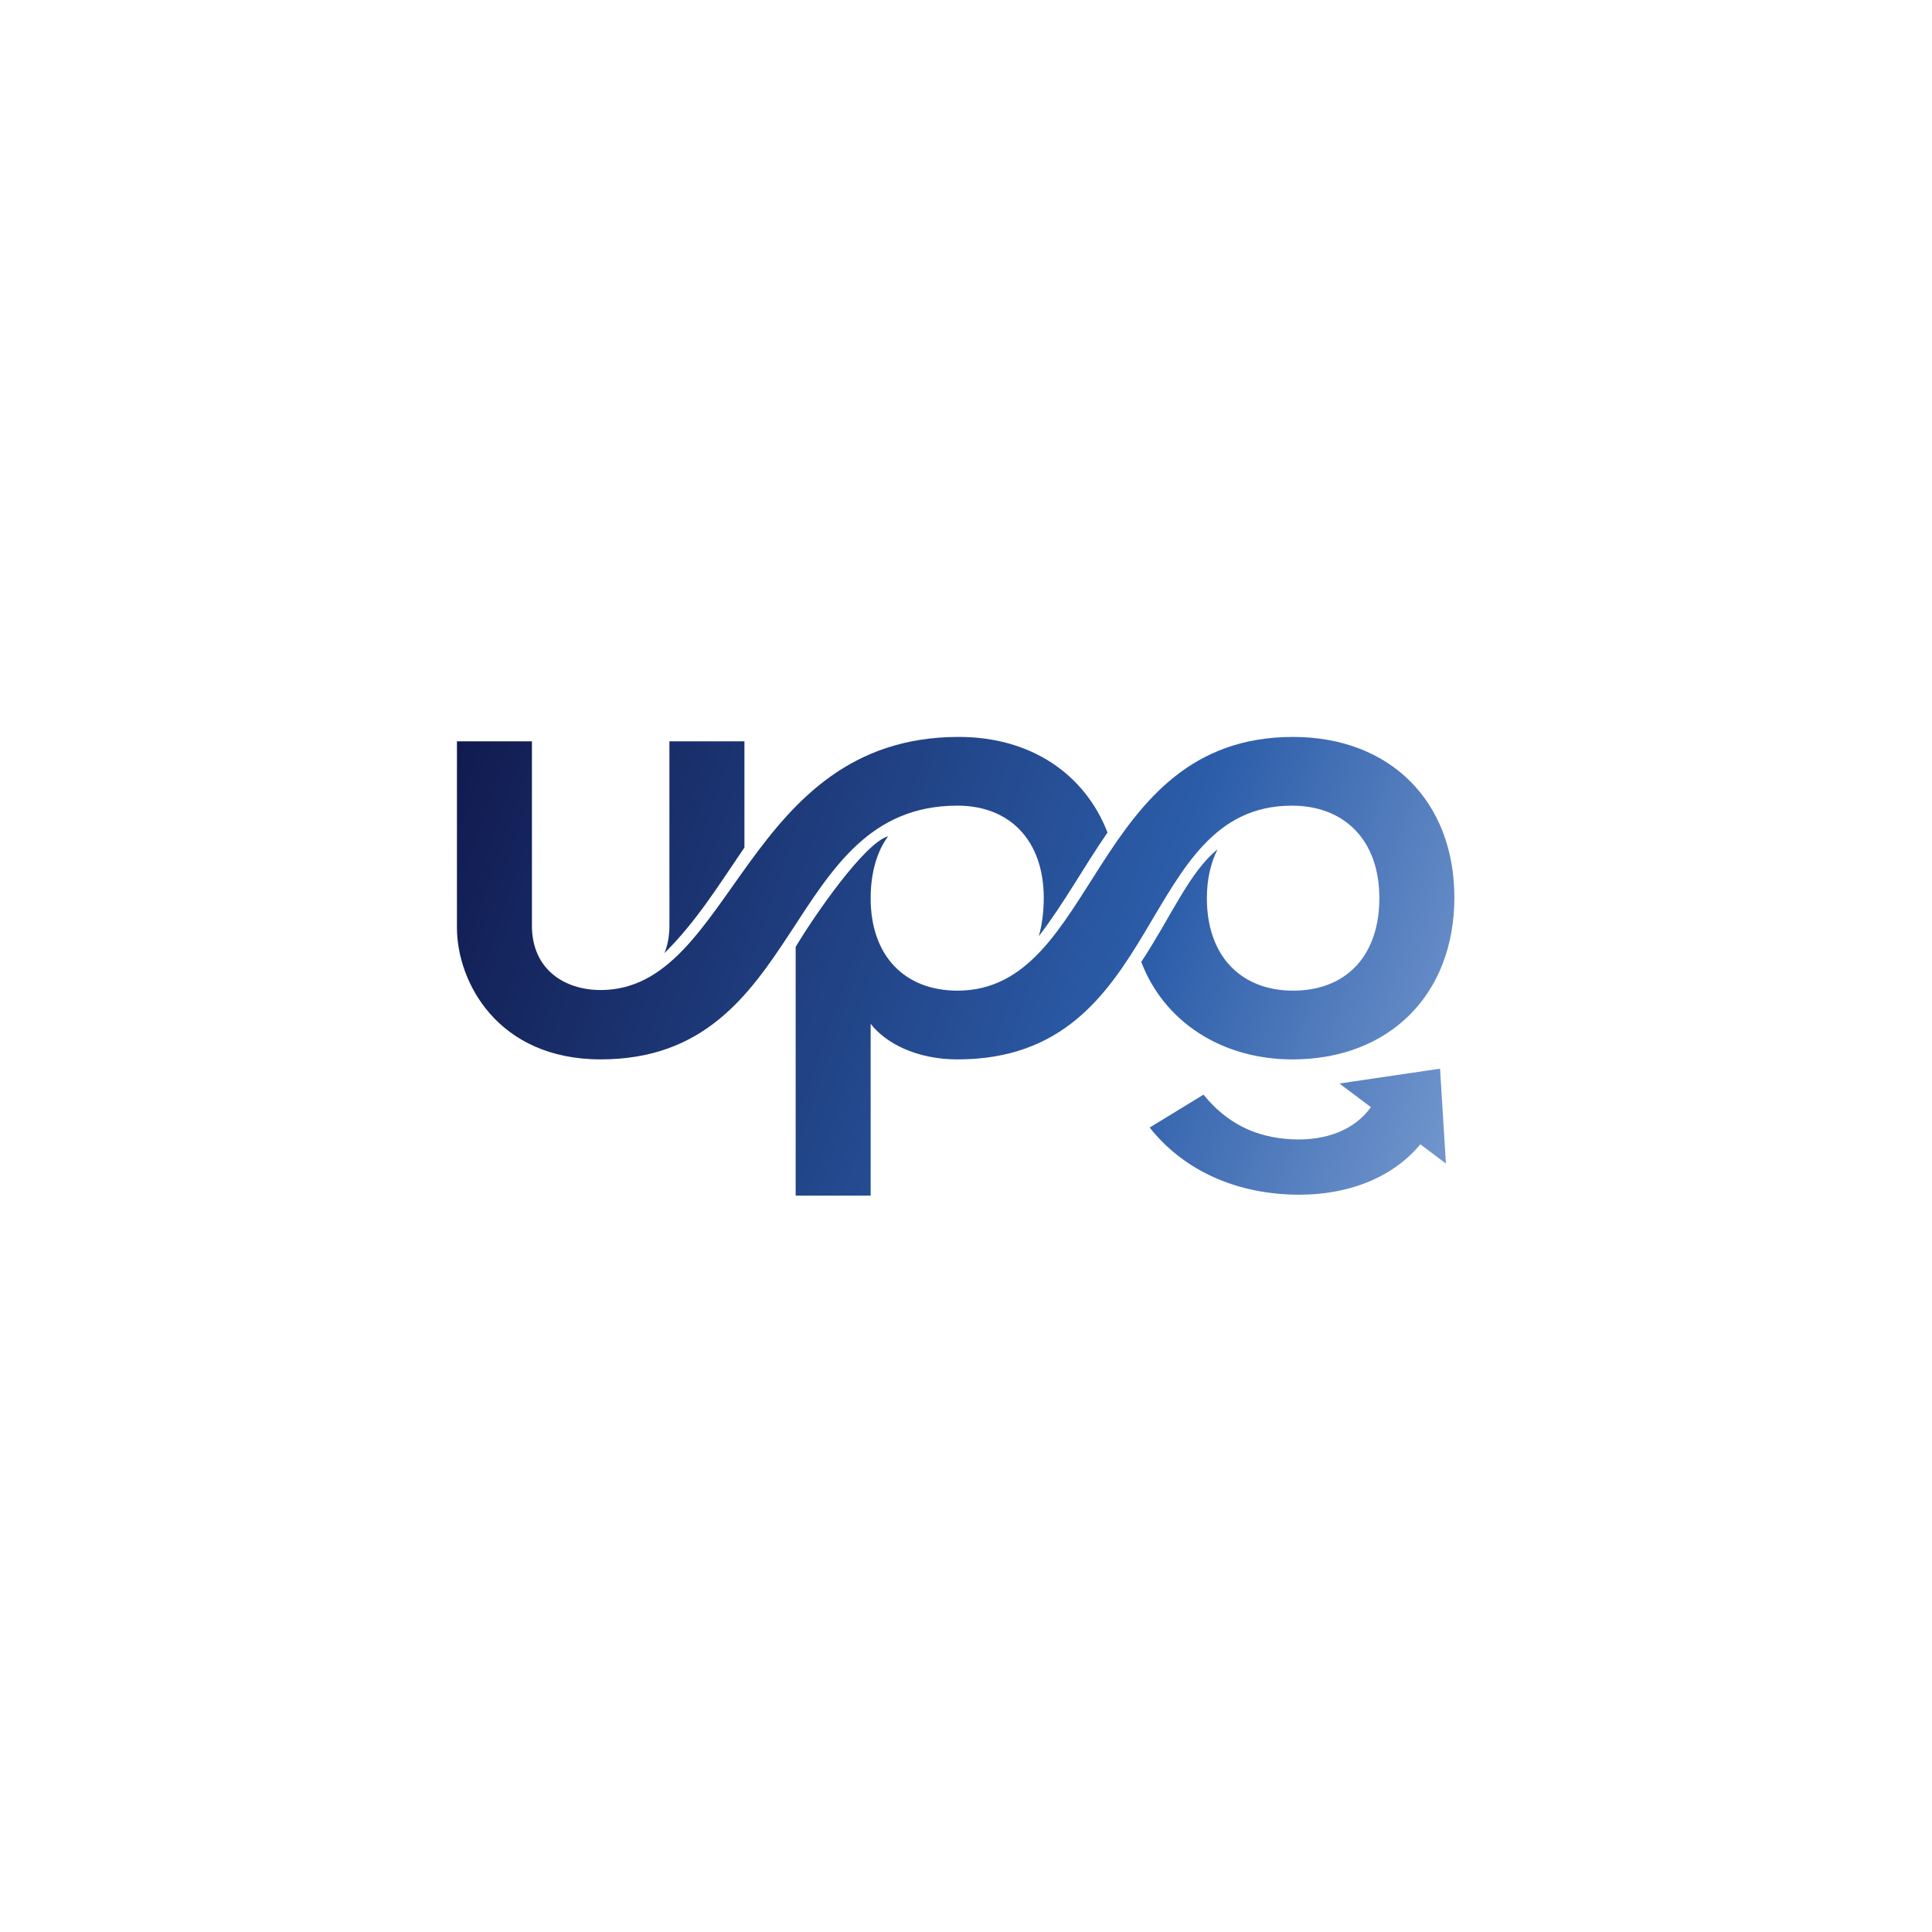
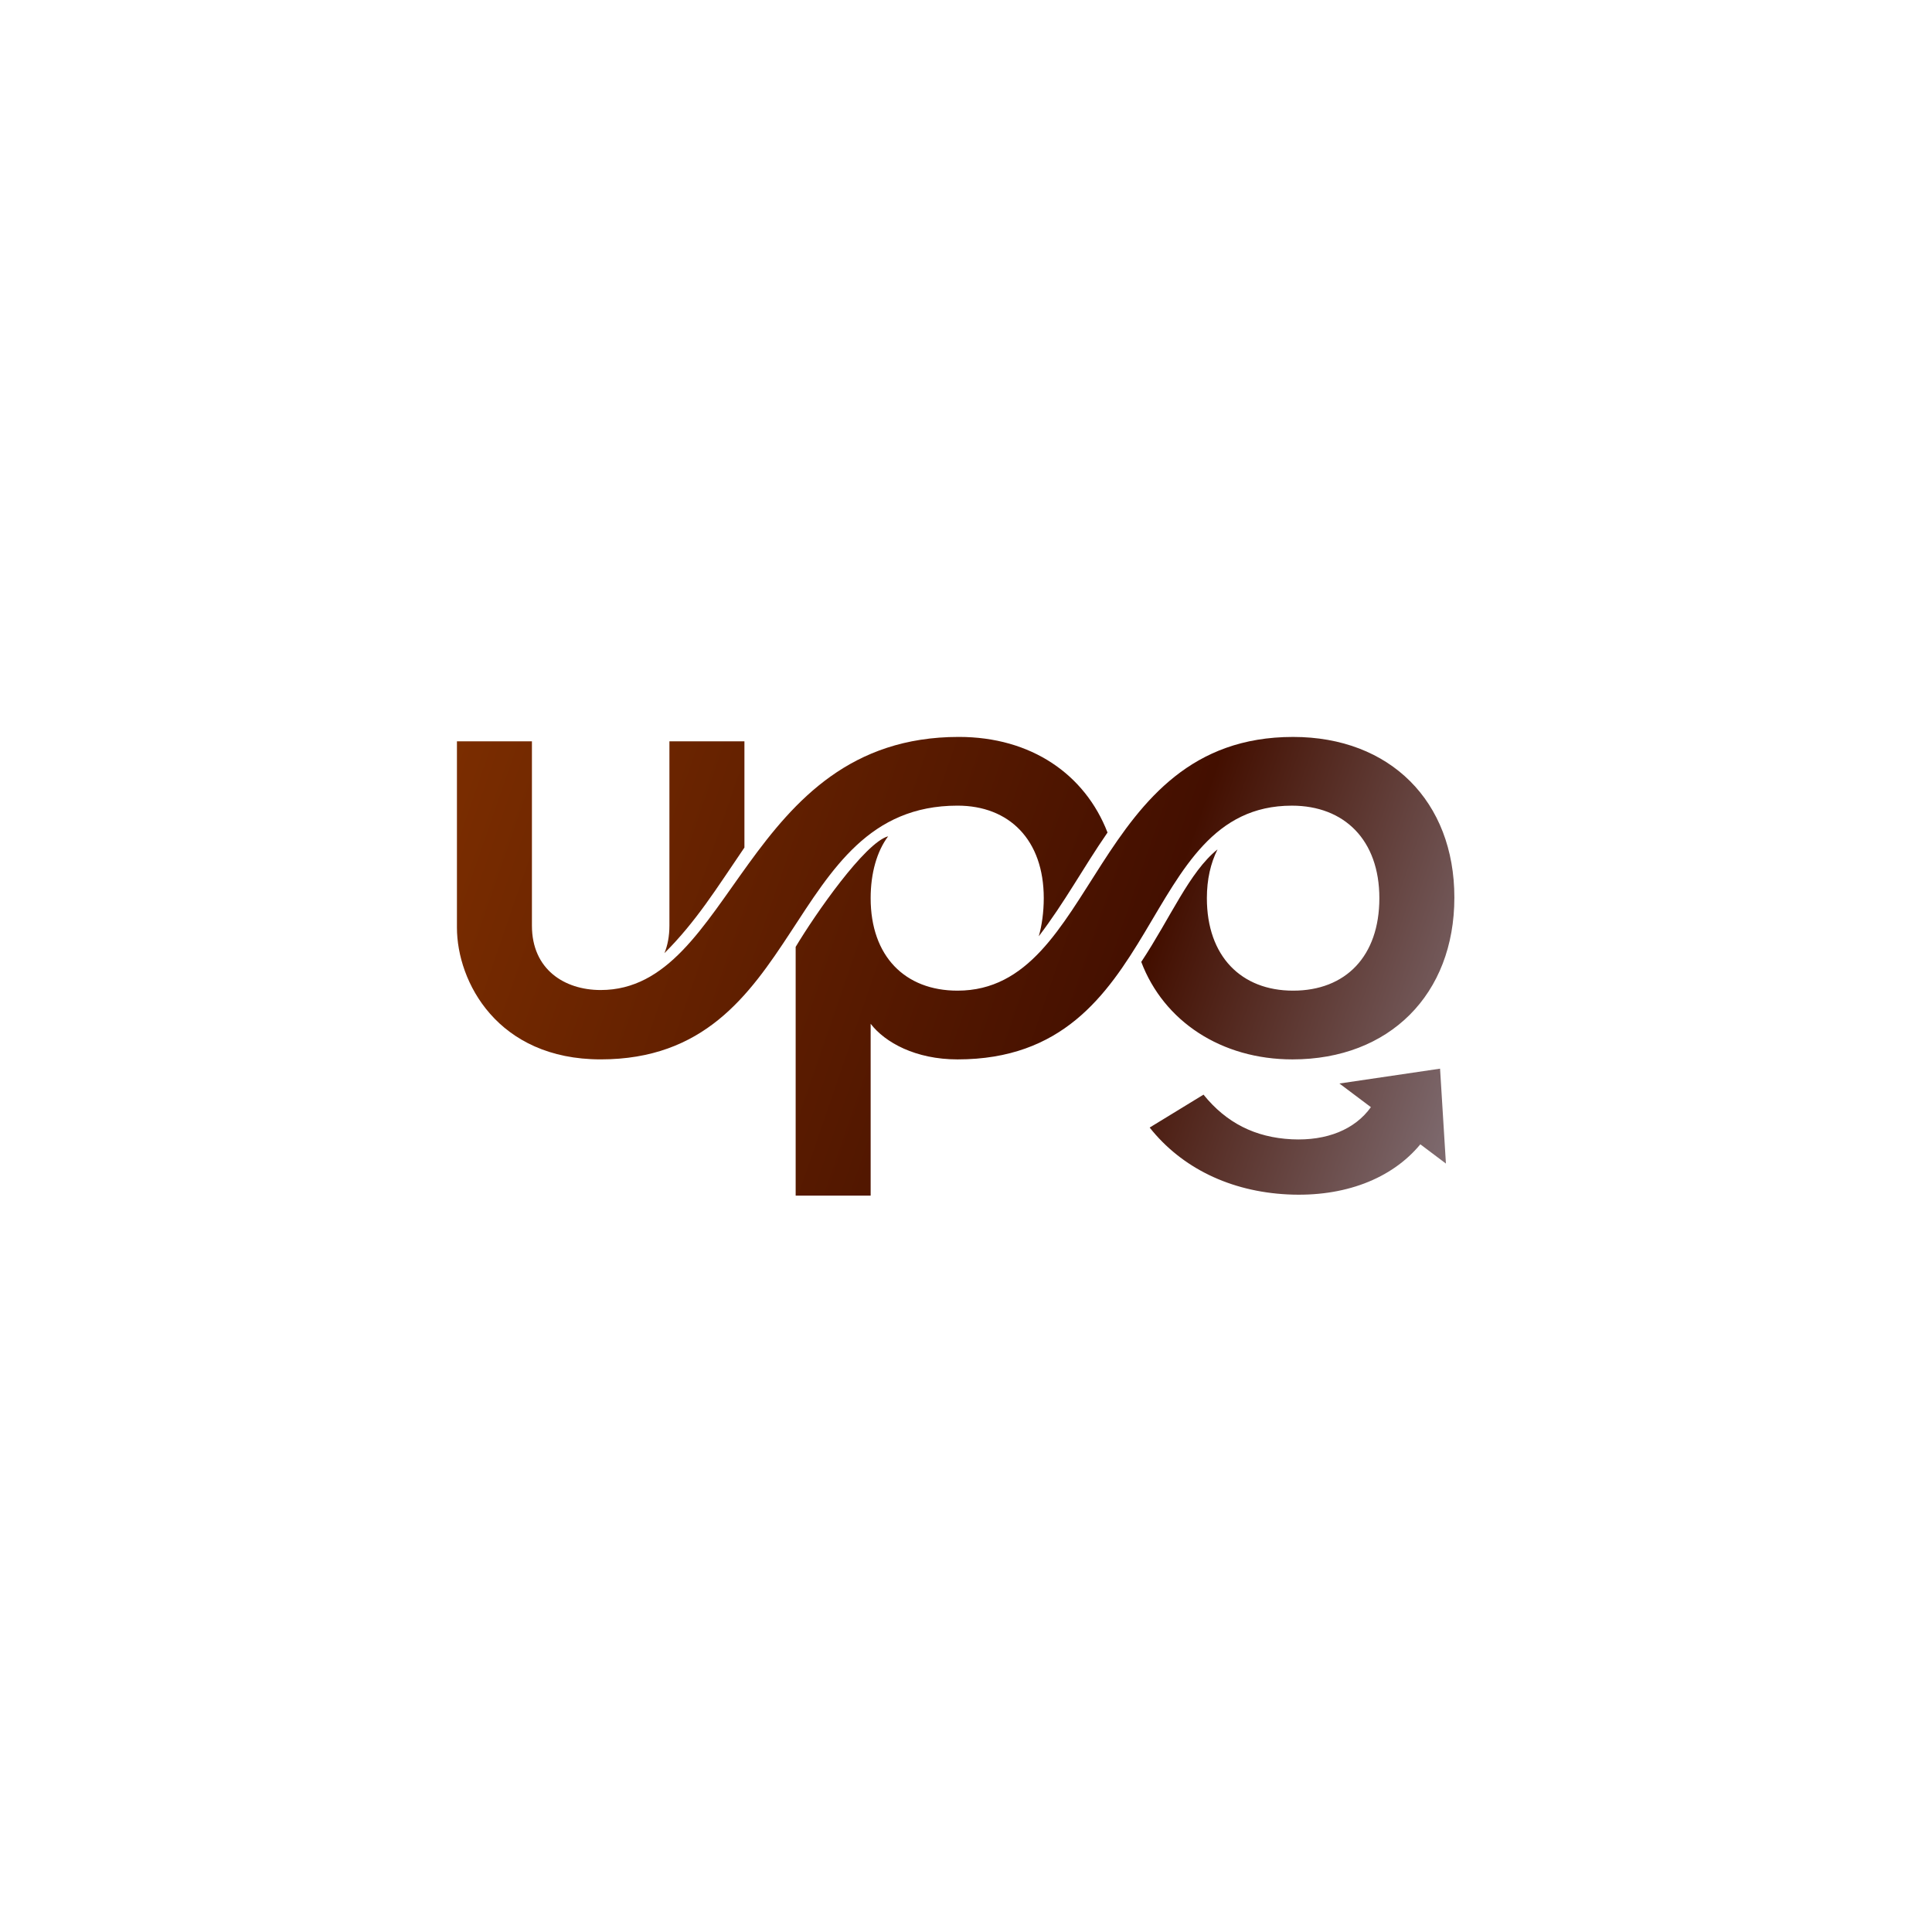
<svg xmlns="http://www.w3.org/2000/svg" xmlns:xlink="http://www.w3.org/1999/xlink" version="1.1" id="Layer_1" x="0px" y="0px" viewBox="0 0 1080 1080" style="enable-background:new 0 0 1080 1080;" xml:space="preserve">
  <style type="text/css">
	
		.st0{clip-path:url(#SVGID_00000149370550244566999520000009212394571391728293_);fill:url(#SVGID_00000116236826474634614080000004248327194806633137_);}
	
		.st1{clip-path:url(#SVGID_00000089568549322305225090000010022481432692573099_);fill:url(#SVGID_00000029016949610804560420000015595862988698978996_);}
	
		.st2{clip-path:url(#SVGID_00000051374999293328001670000002355359065985383591_);fill:url(#SVGID_00000088847430658826873800000001800594778600474762_);}
	
		.st3{clip-path:url(#SVGID_00000083805348093634781930000014835083081683615932_);fill:url(#SVGID_00000028298271609599847240000007654430723843476900_);}
</style>
  <g>
    <defs>
      <path id="SVGID_1_" d="M335.78,553.43c-20.26,0-38.43-11.53-38.43-35.99V414.39h-41.92v104.1c0,30.4,22.71,73.71,80.35,73.71    c114.94,0,101.31-141.84,199.48-141.84c29,0,48.21,19.22,48.21,51.71c0,7.68-1.05,15.37-2.79,21.31    c14.67-19.22,24.46-37.73,38.43-57.99c-12.58-32.49-42.62-53.45-83.14-53.45C415.43,411.94,410.19,553.43,335.78,553.43" />
    </defs>
    <clipPath id="SVGID_00000011715863809853693630000006748108462963260292_">
      <use xlink:href="#SVGID_1_" style="overflow:visible;" />
    </clipPath>
    <linearGradient id="SVGID_00000003078274303414680050000004348855362243531655_" gradientUnits="userSpaceOnUse" x1="-207.063" y1="3834.804" x2="-204.949" y2="3834.804" gradientTransform="matrix(414.375 138.8004 138.8004 -414.375 -446311.938 1618196.125)">
-       <stop offset="0" style="stop-color:#0B0D3D" />
-       <stop offset="0.528" style="stop-color:#2C5DA9" />
+       <stop offset="0" style="stop-color:#863300" />
+       <stop offset="0.528" style="stop-color:#430F00" />
      <stop offset="1" style="stop-color:#C8DDFA" />
    </linearGradient>
    <polygon style="clip-path:url(#SVGID_00000011715863809853693630000006748108462963260292_);fill:url(#SVGID_00000003078274303414680050000004348855362243531655_);" points="   292.12,302.42 673.4,430.13 582.42,701.74 201.14,574.02  " />
  </g>
  <g>
    <defs>
      <path id="SVGID_00000174566533546448912930000016516293167450990229_" d="M374.21,414.39v103.06c0,5.94-1.05,11.18-2.79,15.37    c17.82-17.81,29-35.98,44.72-59.04v-59.39H374.21z" />
    </defs>
    <clipPath id="SVGID_00000144304559507863751240000009753310297389577108_">
      <use xlink:href="#SVGID_00000174566533546448912930000016516293167450990229_" style="overflow:visible;" />
    </clipPath>
    <linearGradient id="SVGID_00000042009003472408233070000002085280080025536949_" gradientUnits="userSpaceOnUse" x1="-207.063" y1="3834.82" x2="-204.949" y2="3834.82" gradientTransform="matrix(414.375 138.8004 138.8004 -414.375 -446309.906 1618190.125)">
-       <stop offset="0" style="stop-color:#0B0D3D" />
-       <stop offset="0.528" style="stop-color:#2C5DA9" />
+       <stop offset="0" style="stop-color:#863300" />
+       <stop offset="0.528" style="stop-color:#430F00" />
      <stop offset="1" style="stop-color:#C8DDFA" />
    </linearGradient>
    <polygon style="clip-path:url(#SVGID_00000144304559507863751240000009753310297389577108_);fill:url(#SVGID_00000042009003472408233070000002085280080025536949_);" points="   375.93,400.92 451.8,426.34 411.62,546.29 335.75,520.87  " />
  </g>
  <g>
    <defs>
      <path id="SVGID_00000158737809568203839140000003643330008496732593_" d="M535.26,553.78c-29.35,0-48.56-19.21-48.56-51.7    c0-13.98,3.49-26.2,9.78-34.59c-12.93,3.49-40.87,43.67-51.7,61.83v139.04h41.92V572.3c8.04,10.48,25.15,19.91,48.56,19.91    c116.68,0,99.92-141.84,186.9-141.84c29.35,0,48.91,19.22,48.91,51.71c0,32.49-18.86,51.7-48.21,51.7    c-29,0-48.21-19.21-48.21-51.7c0-10.48,2.1-19.56,5.94-27.25c-15.72,12.58-26.2,38.08-42.62,62.88    c12.58,33.19,44.71,54.5,84.54,54.5c54.15,0,90.49-36.33,90.49-90.48c0-53.8-35.99-89.78-90.14-89.78    C609.33,411.94,613.87,553.78,535.26,553.78" />
    </defs>
    <clipPath id="SVGID_00000176034532869326261900000000596831180612975017_">
      <use xlink:href="#SVGID_00000158737809568203839140000003643330008496732593_" style="overflow:visible;" />
    </clipPath>
    <linearGradient id="SVGID_00000037678149281567091500000000323203390763504048_" gradientUnits="userSpaceOnUse" x1="-207.063" y1="3834.846" x2="-204.949" y2="3834.846" gradientTransform="matrix(414.375 138.8004 138.8004 -414.375 -446309.875 1618190)">
-       <stop offset="0" style="stop-color:#0B0D3D" />
-       <stop offset="0.528" style="stop-color:#2C5DA9" />
+       <stop offset="0" style="stop-color:#863300" />
+       <stop offset="0.528" style="stop-color:#430F00" />
      <stop offset="1" style="stop-color:#C8DDFA" />
    </linearGradient>
    <polygon style="clip-path:url(#SVGID_00000176034532869326261900000000596831180612975017_);fill:url(#SVGID_00000037678149281567091500000000323203390763504048_);" points="   481.93,301.05 890.23,437.81 775.85,779.26 367.55,642.5  " />
  </g>
  <g>
    <defs>
      <path id="SVGID_00000030447784758463665000000007766326894808164258_" d="M748.75,605.69l17.59,13.22    c-8.87,12.43-24.6,18.92-44.23,17.96c-20.43-1.01-36.61-9.17-49.34-24.96l-30.1,18.4c17.89,22.57,45.13,35.81,77.22,37.38    c31.4,1.55,58.04-8.6,74.09-28.01l14.3,10.76l-3.28-53.05L748.75,605.69z" />
    </defs>
    <clipPath id="SVGID_00000025400419512412561150000015718252216560014521_">
      <use xlink:href="#SVGID_00000030447784758463665000000007766326894808164258_" style="overflow:visible;" />
    </clipPath>
    <linearGradient id="SVGID_00000011022263764242325790000005159662641747984275_" gradientUnits="userSpaceOnUse" x1="-207.065" y1="3834.753" x2="-204.951" y2="3834.753" gradientTransform="matrix(414.375 138.8004 138.8004 -414.375 -446315.844 1618206)">
-       <stop offset="0" style="stop-color:#0B0D3D" />
-       <stop offset="0.528" style="stop-color:#2C5DA9" />
+       <stop offset="0" style="stop-color:#863300" />
+       <stop offset="0.528" style="stop-color:#430F00" />
      <stop offset="1" style="stop-color:#C8DDFA" />
    </linearGradient>
    <polygon style="clip-path:url(#SVGID_00000025400419512412561150000015718252216560014521_);fill:url(#SVGID_00000011022263764242325790000005159662641747984275_);" points="   659.37,547.5 829.91,604.63 791.56,719.1 621.03,661.98  " />
  </g>
</svg>
